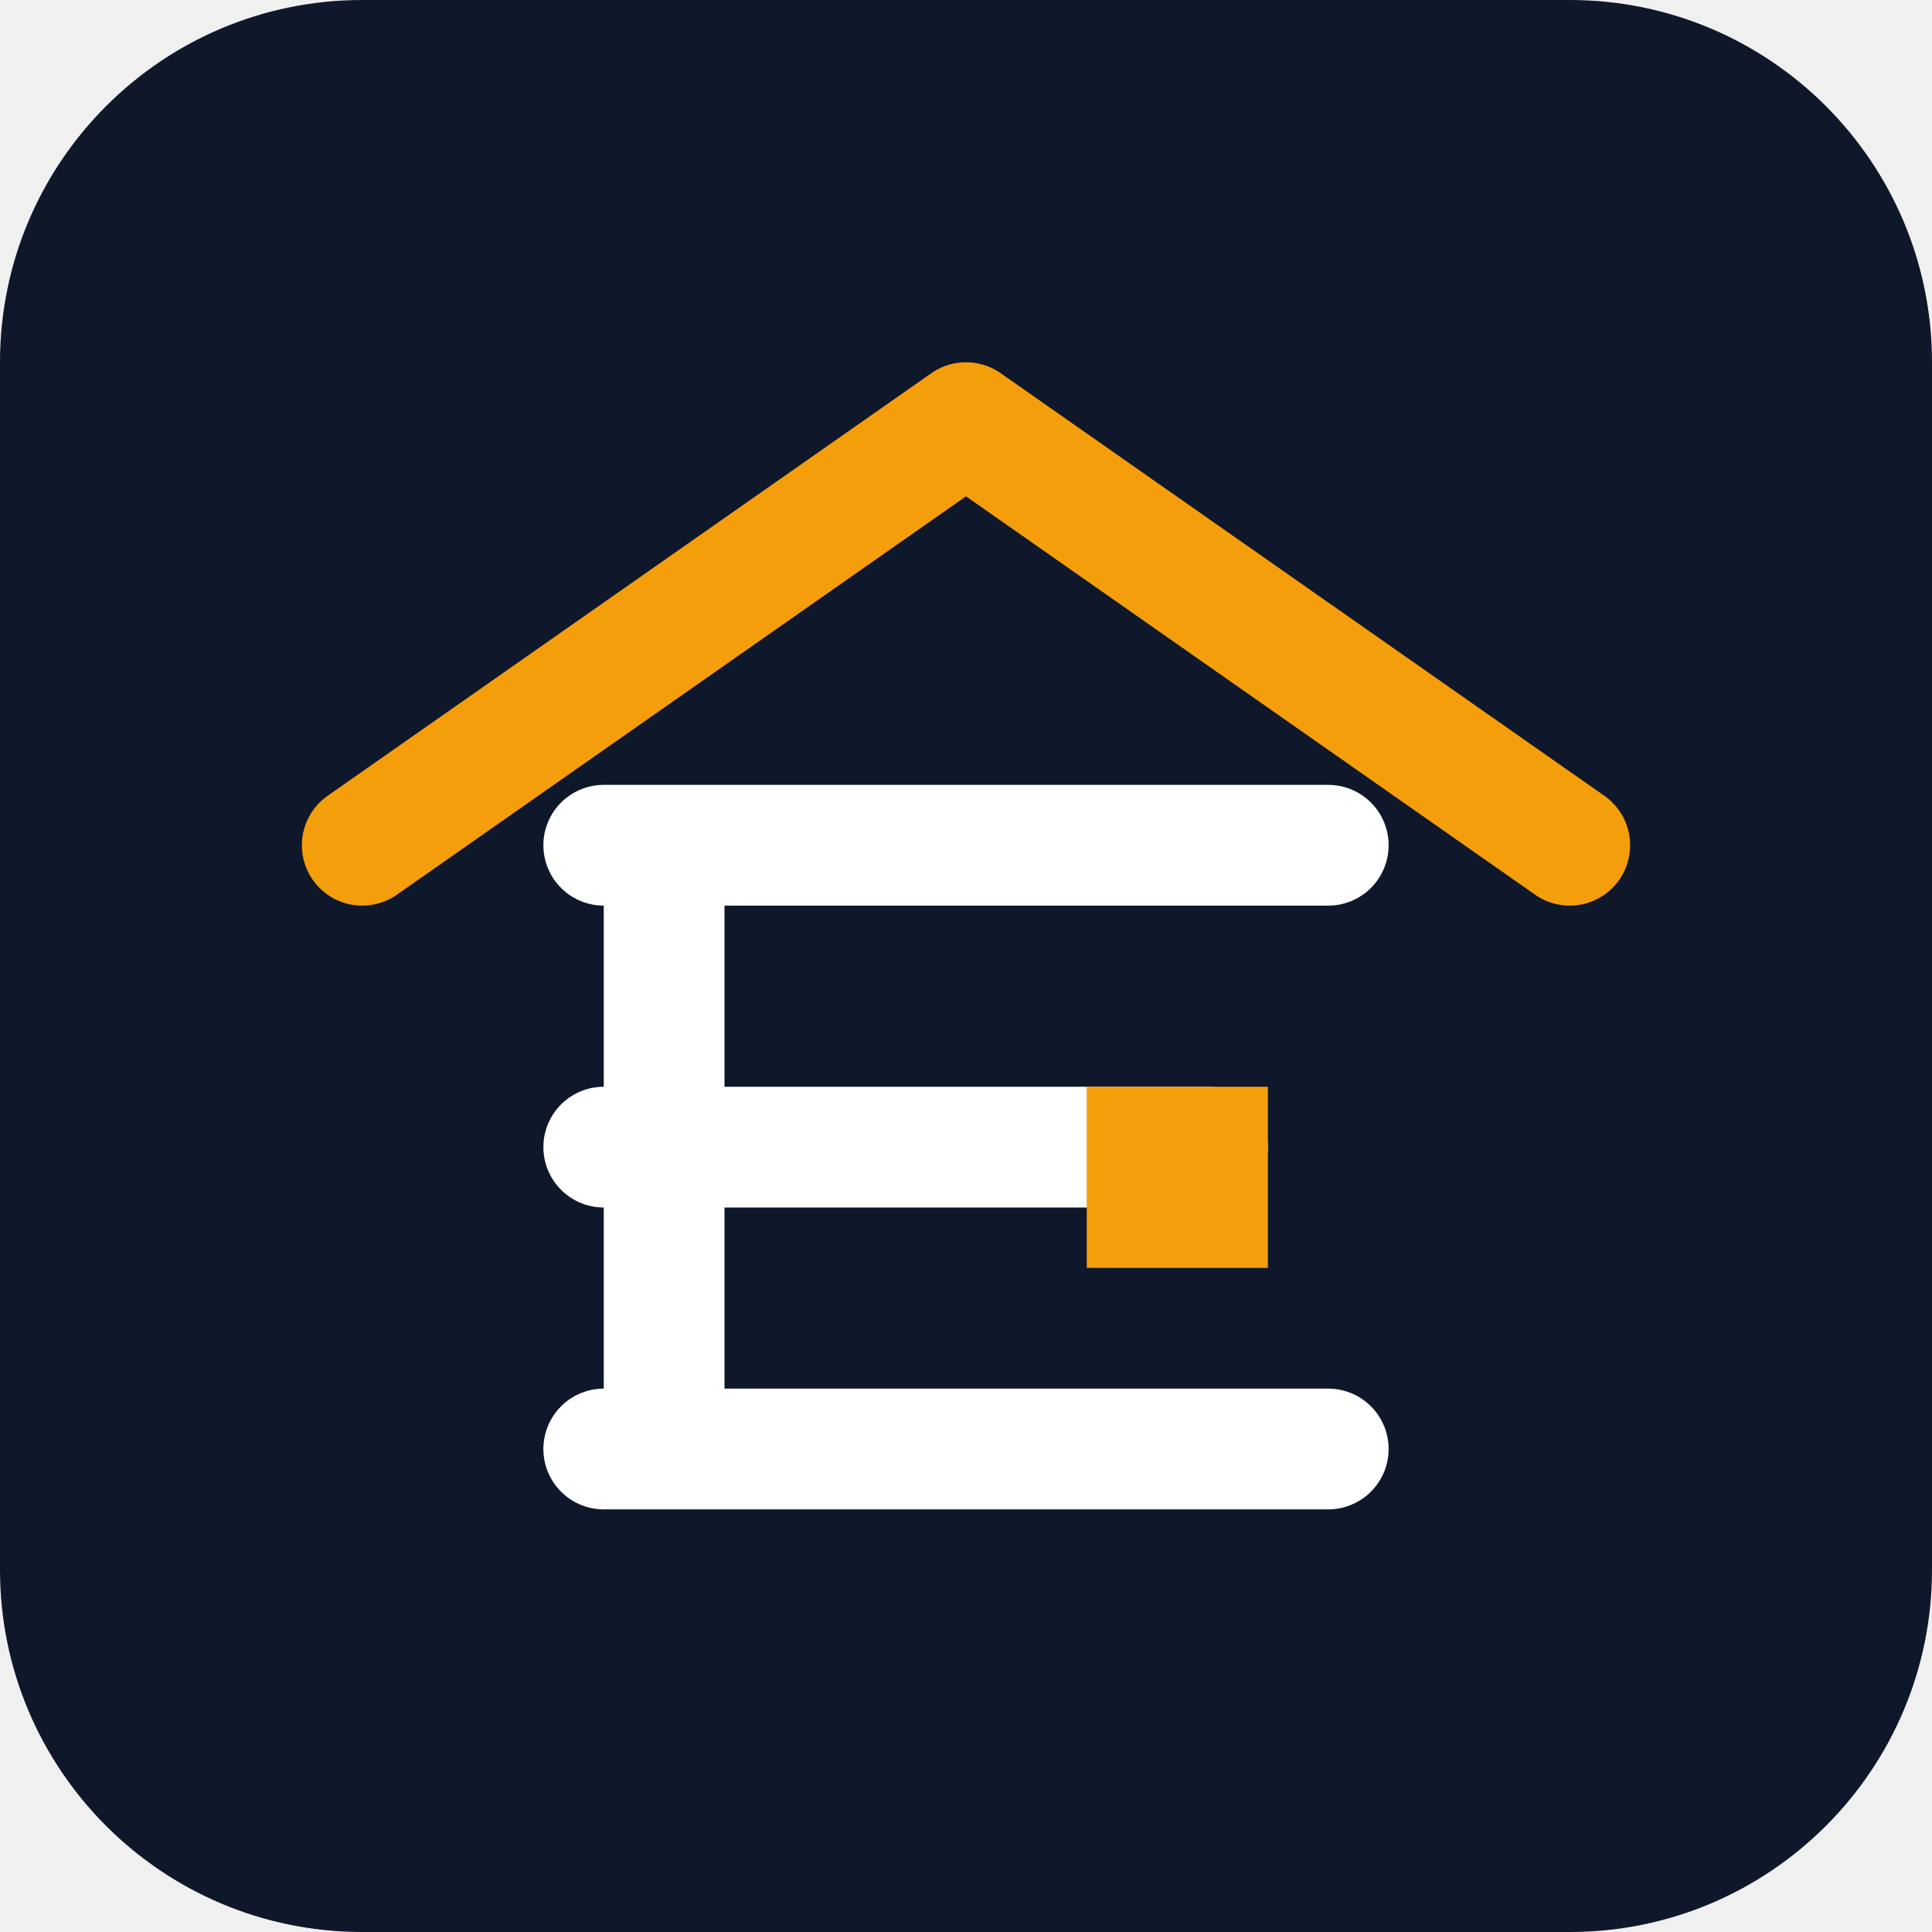
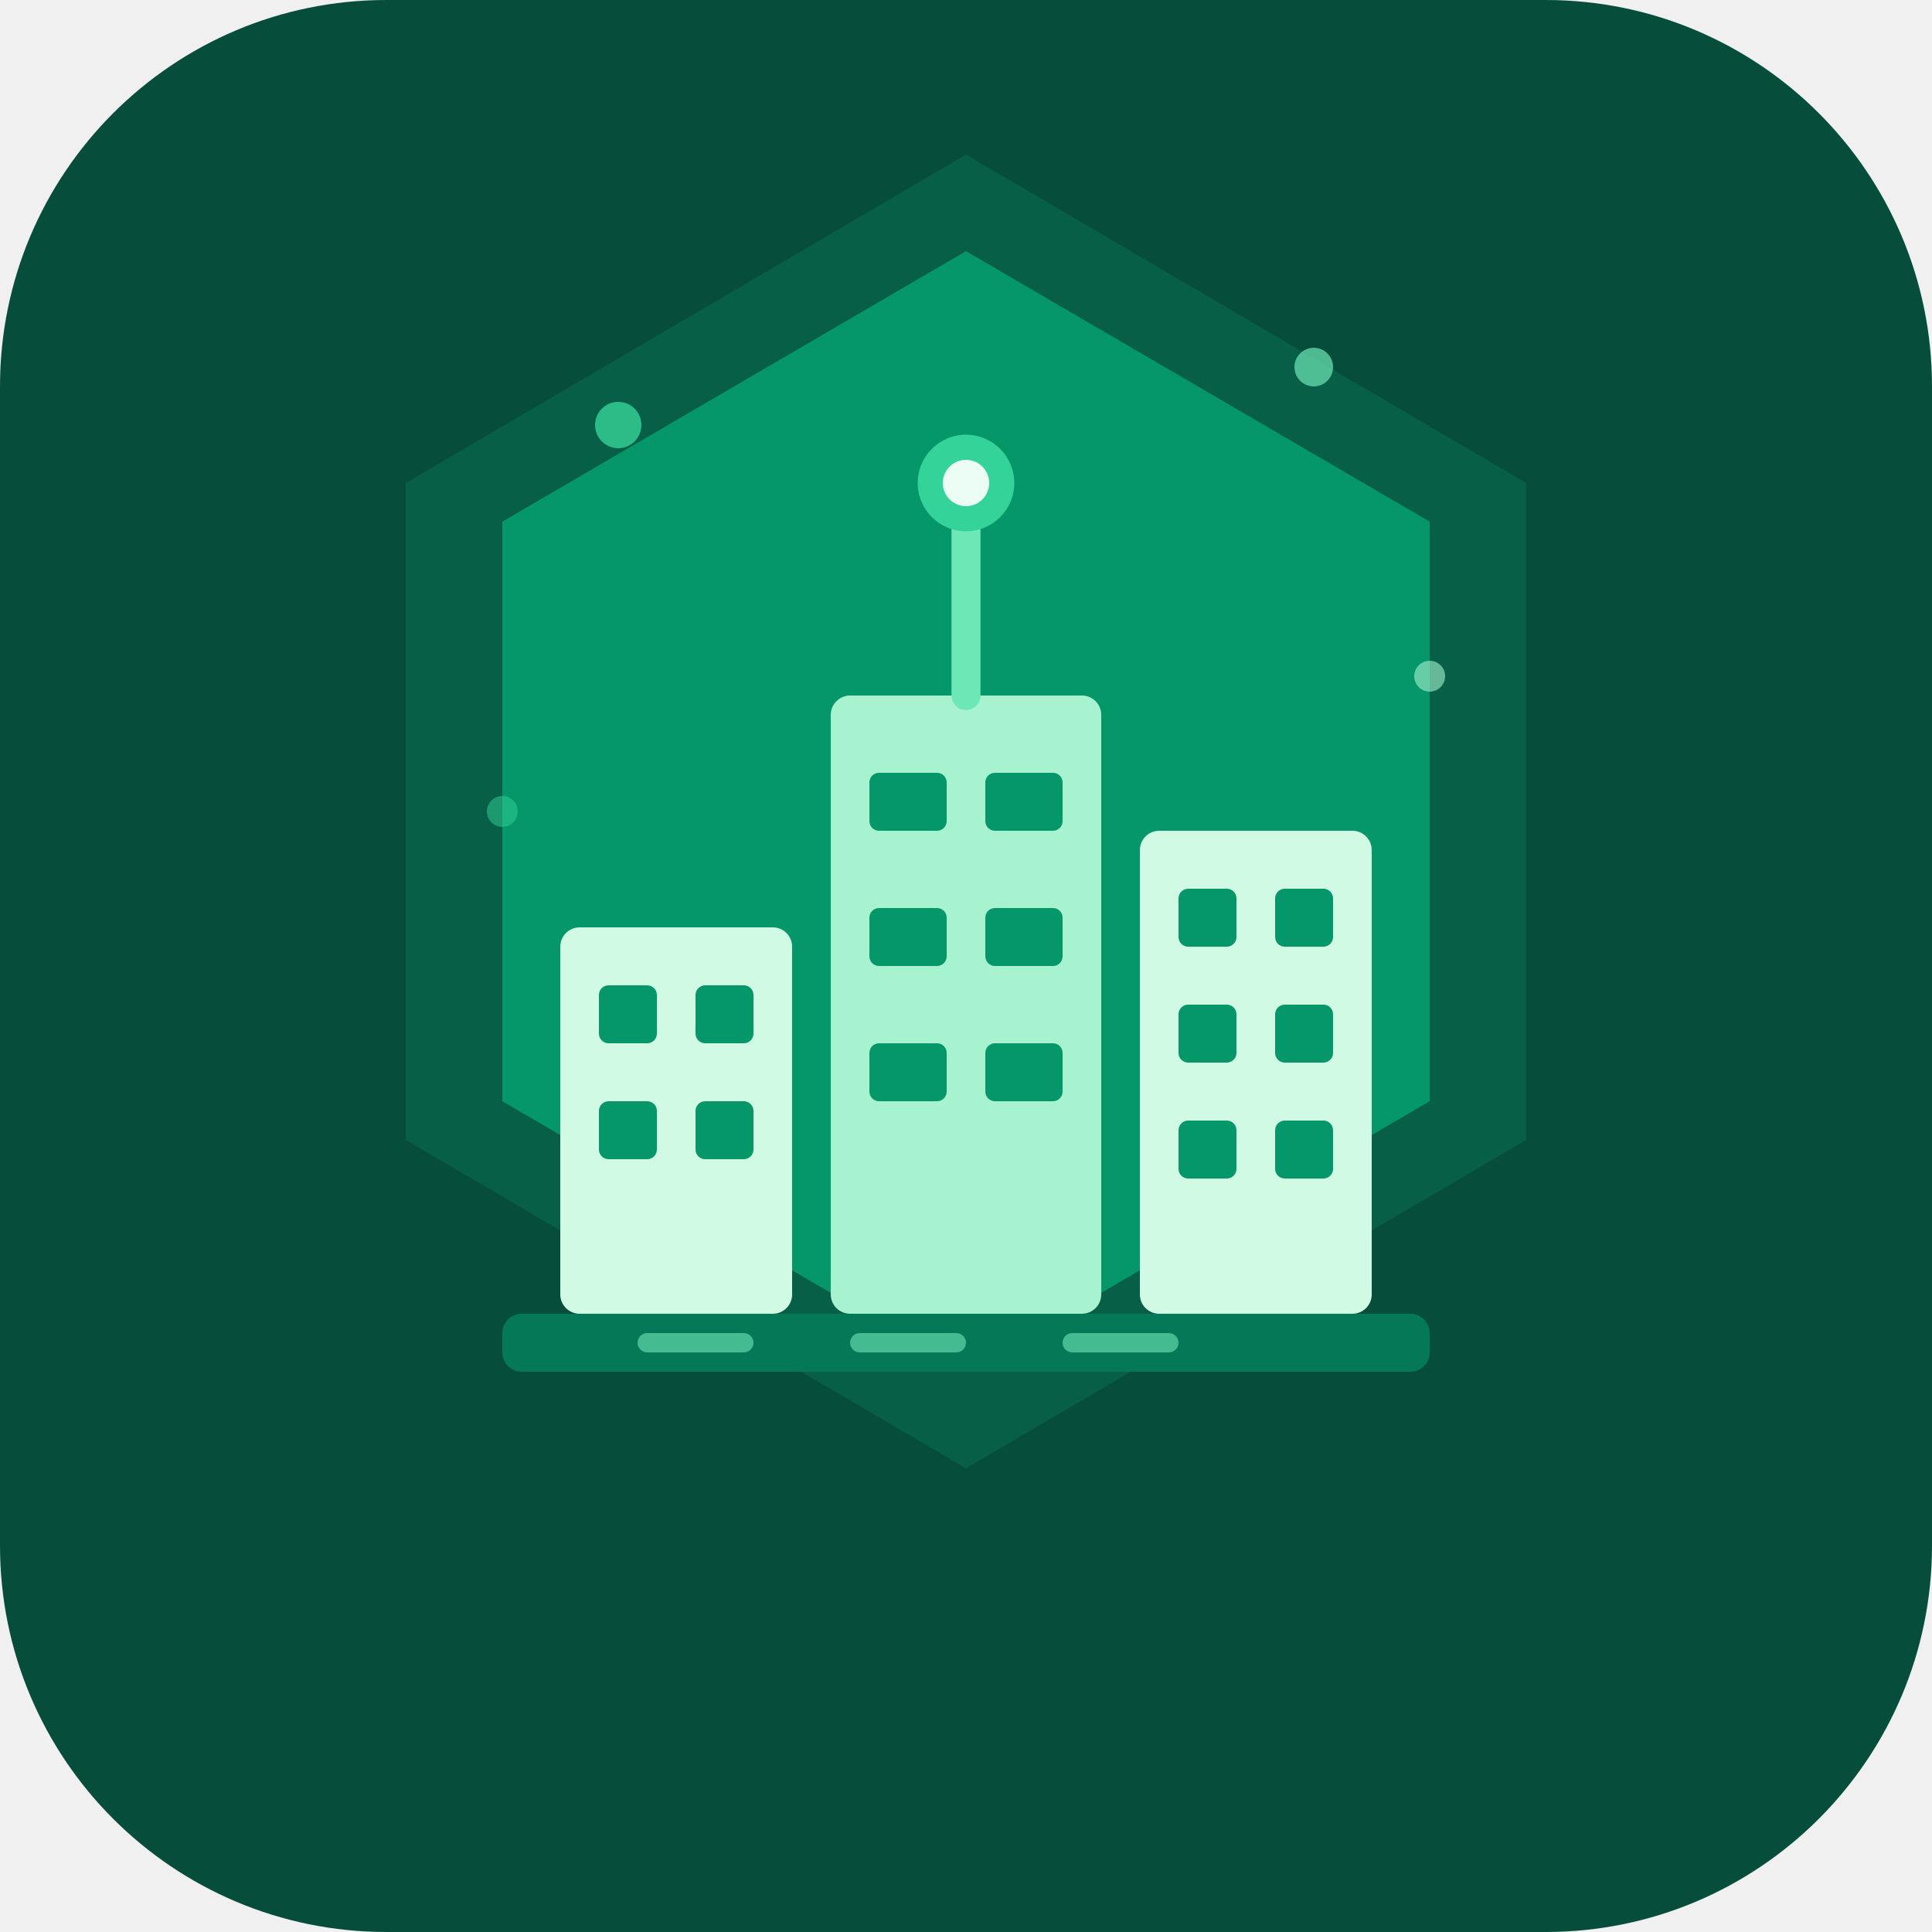
- <svg xmlns="http://www.w3.org/2000/svg" width="64" height="64" viewBox="0 0 64 64" fill="none">
-   <rect width="64" height="64" rx="12" fill="#0F172A" />
-   <path d="M12 28L32 14L52 28" stroke="#F59E0B" stroke-width="4" stroke-linecap="round" stroke-linejoin="round" />
-   <path d="M20 28H44M20 38H40M20 48H44" stroke="white" stroke-width="4" stroke-linecap="round" />
-   <rect x="20" y="28" width="4" height="20" fill="white" />
-   <rect x="36" y="36" width="6" height="6" fill="#F59E0B" />
+ <svg xmlns="http://www.w3.org/2000/svg" viewBox="0 0 100 100" width="100" height="100" role="img">
+   <rect width="100" height="100" rx="20" fill="#064E3B" />
+   <polygon points="50,8 79,25 79,59 50,76 21,59 21,25" fill="#065F46" />
+   <polygon points="50,13 74,27 74,57 50,71 26,57 26,27" fill="#059669" />
+   <rect x="29" y="48" width="12" height="20" rx="1" fill="#D1FAE5" />
+   <rect x="31" y="51" width="3" height="3" rx="0.5" fill="#059669" />
+   <rect x="36" y="51" width="3" height="3" rx="0.5" fill="#059669" />
+   <rect x="31" y="57" width="3" height="3" rx="0.5" fill="#059669" />
+   <rect x="36" y="57" width="3" height="3" rx="0.5" fill="#059669" />
+   <rect x="43" y="36" width="14" height="32" rx="1" fill="#A7F3D0" />
+   <rect x="45" y="40" width="4" height="3" rx="0.5" fill="#059669" />
+   <rect x="51" y="40" width="4" height="3" rx="0.5" fill="#059669" />
+   <rect x="45" y="47" width="4" height="3" rx="0.5" fill="#059669" />
+   <rect x="51" y="47" width="4" height="3" rx="0.5" fill="#059669" />
+   <rect x="45" y="54" width="4" height="3" rx="0.5" fill="#059669" />
+   <rect x="51" y="54" width="4" height="3" rx="0.5" fill="#059669" />
+   <rect x="59" y="43" width="12" height="25" rx="1" fill="#D1FAE5" />
+   <rect x="61" y="46" width="3" height="3" rx="0.5" fill="#059669" />
+   <rect x="66" y="46" width="3" height="3" rx="0.5" fill="#059669" />
+   <rect x="61" y="52" width="3" height="3" rx="0.5" fill="#059669" />
+   <rect x="66" y="52" width="3" height="3" rx="0.5" fill="#059669" />
+   <rect x="61" y="58" width="3" height="3" rx="0.5" fill="#059669" />
+   <rect x="66" y="58" width="3" height="3" rx="0.5" fill="#059669" />
+   <line x1="50" y1="36" x2="50" y2="26" stroke="#6EE7B7" stroke-width="1.5" stroke-linecap="round" />
+   <circle cx="50" cy="25" r="2.5" fill="#34D399" />
+   <circle cx="50" cy="25" r="1.2" fill="#ECFDF5" />
+   <rect x="26" y="68" width="48" height="3" rx="1" fill="#047857" />
+   <rect x="33" y="69" width="6" height="1" rx="0.5" fill="#6EE7B7" opacity="0.6" />
+   <rect x="44" y="69" width="6" height="1" rx="0.5" fill="#6EE7B7" opacity="0.6" />
+   <rect x="55" y="69" width="6" height="1" rx="0.5" fill="#6EE7B7" opacity="0.6" />
+   <circle cx="32" cy="22" r="1.2" fill="#34D399" opacity="0.8" />
+   <circle cx="68" cy="19" r="1" fill="#6EE7B7" opacity="0.7" />
+   <circle cx="74" cy="35" r="0.8" fill="#A7F3D0" opacity="0.6" />
+   <circle cx="26" cy="42" r="0.8" fill="#34D399" opacity="0.5" />
</svg>
